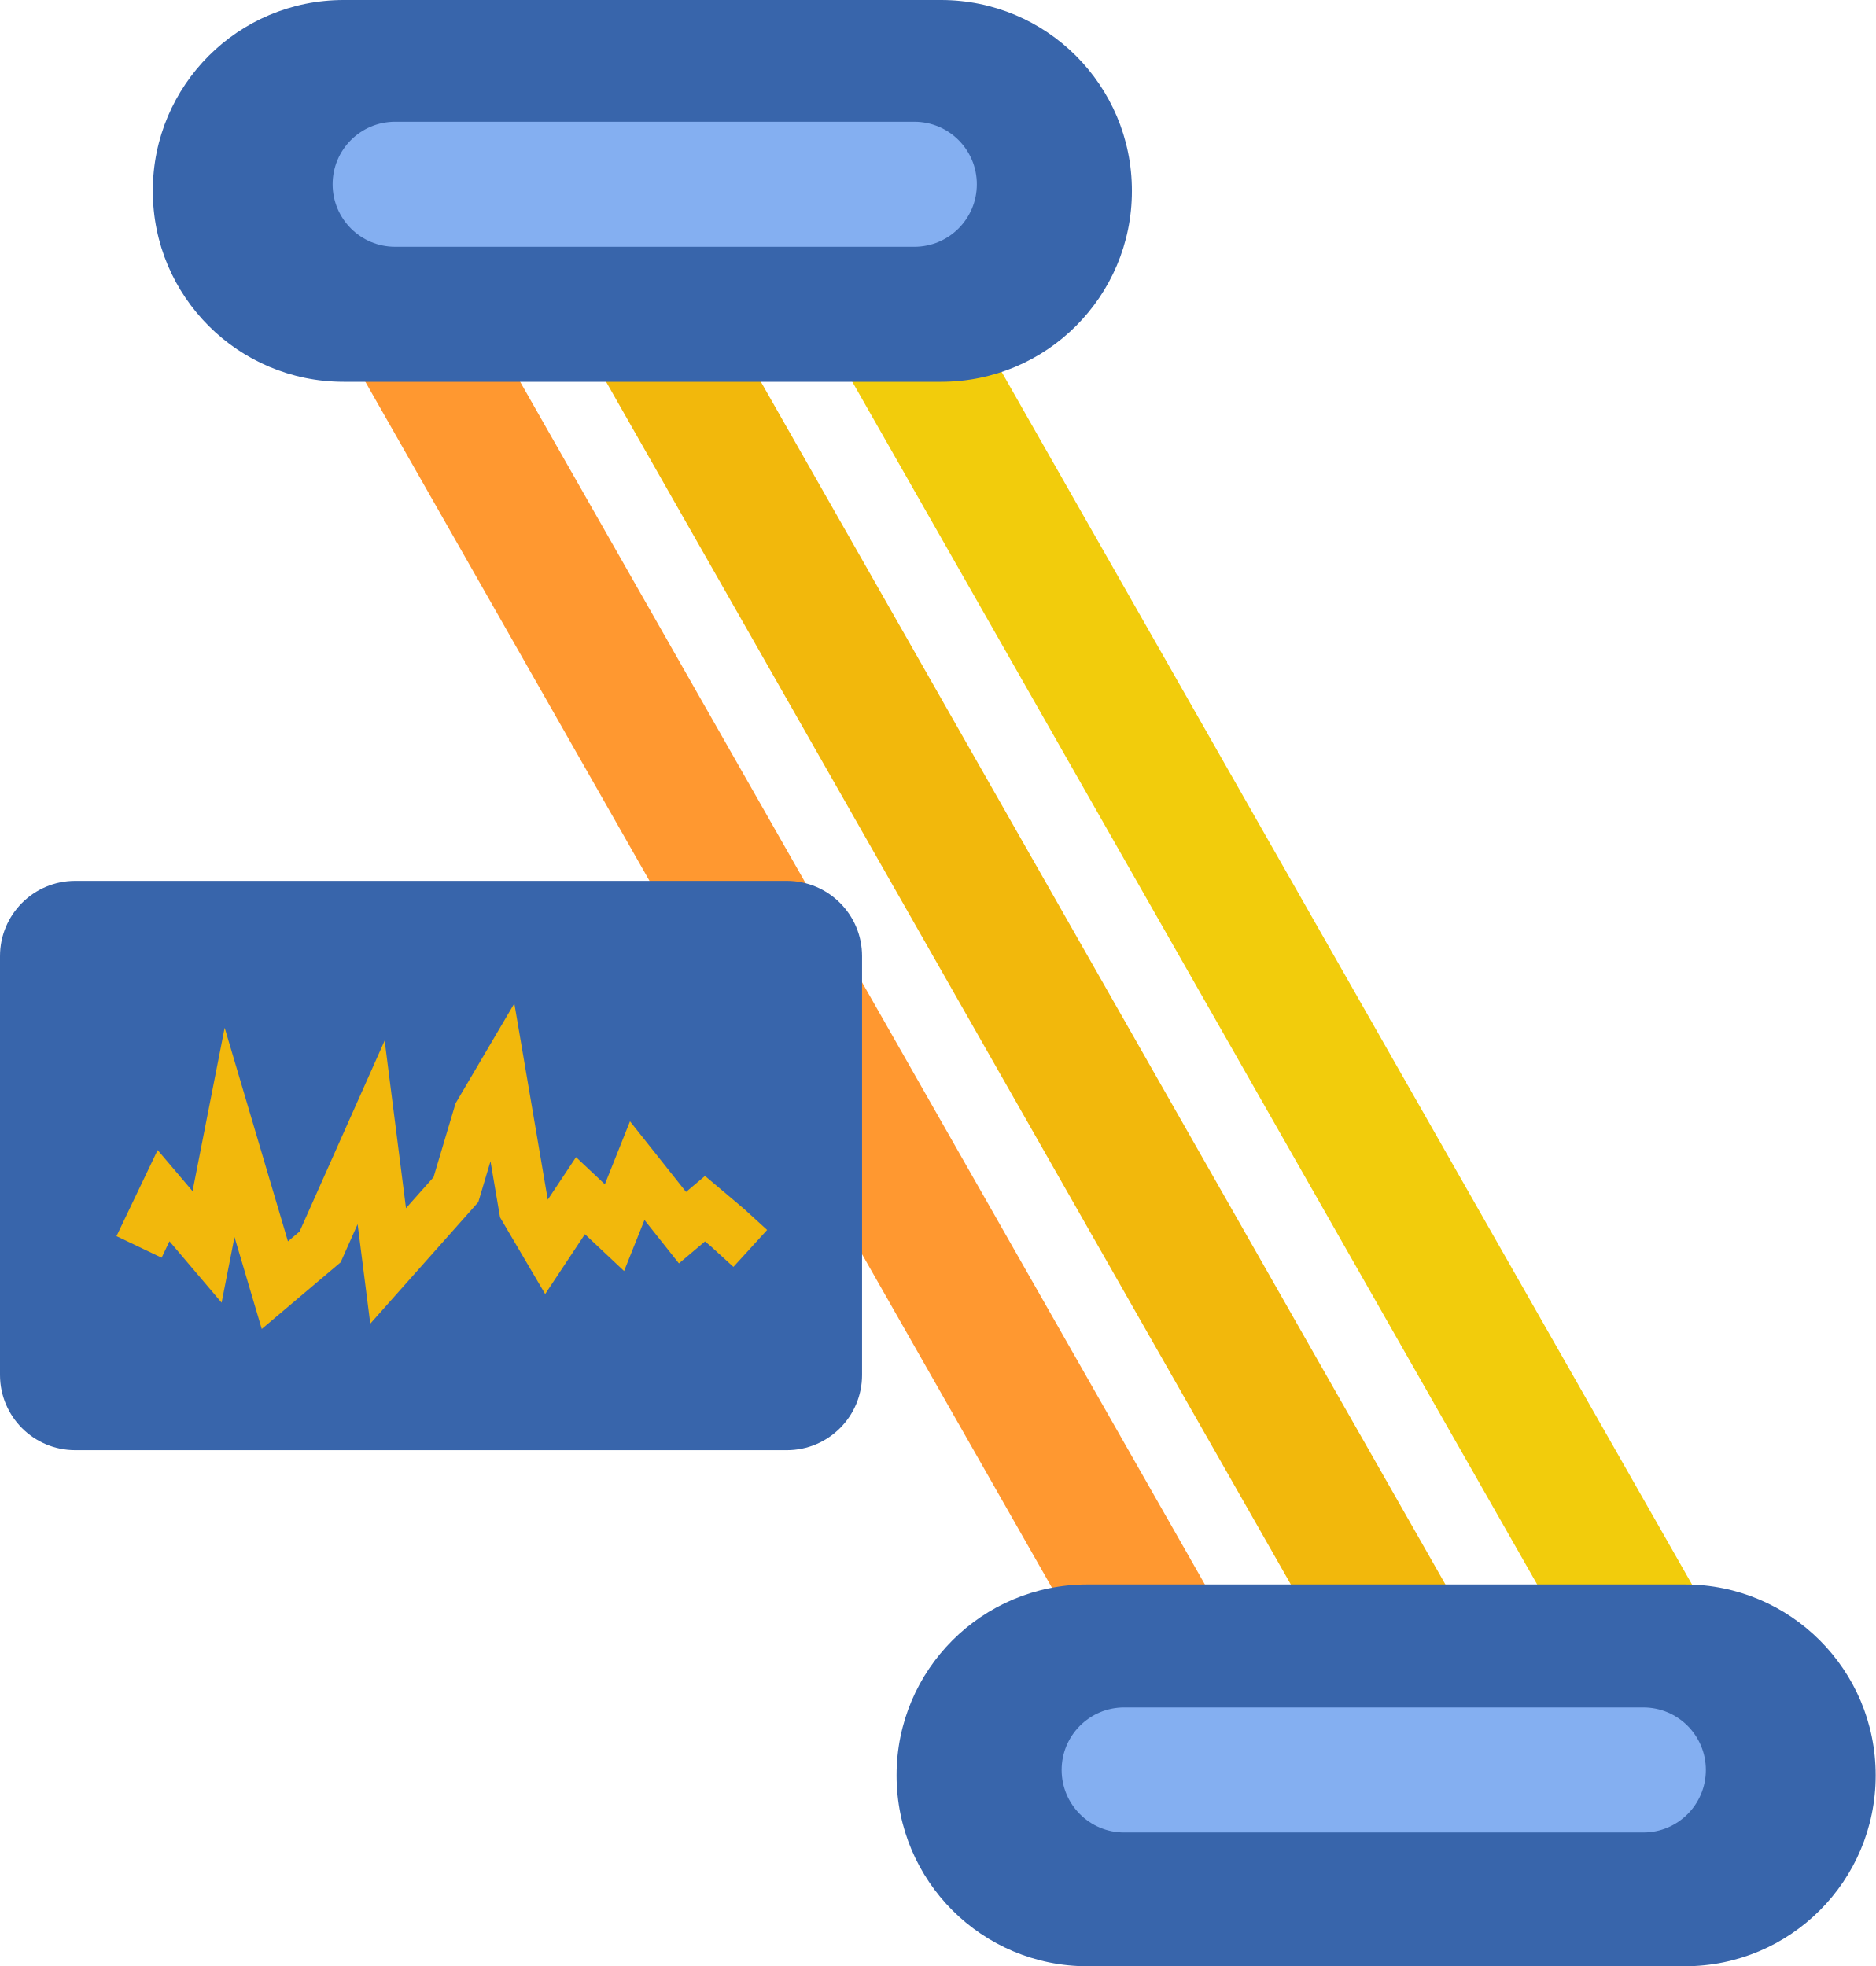
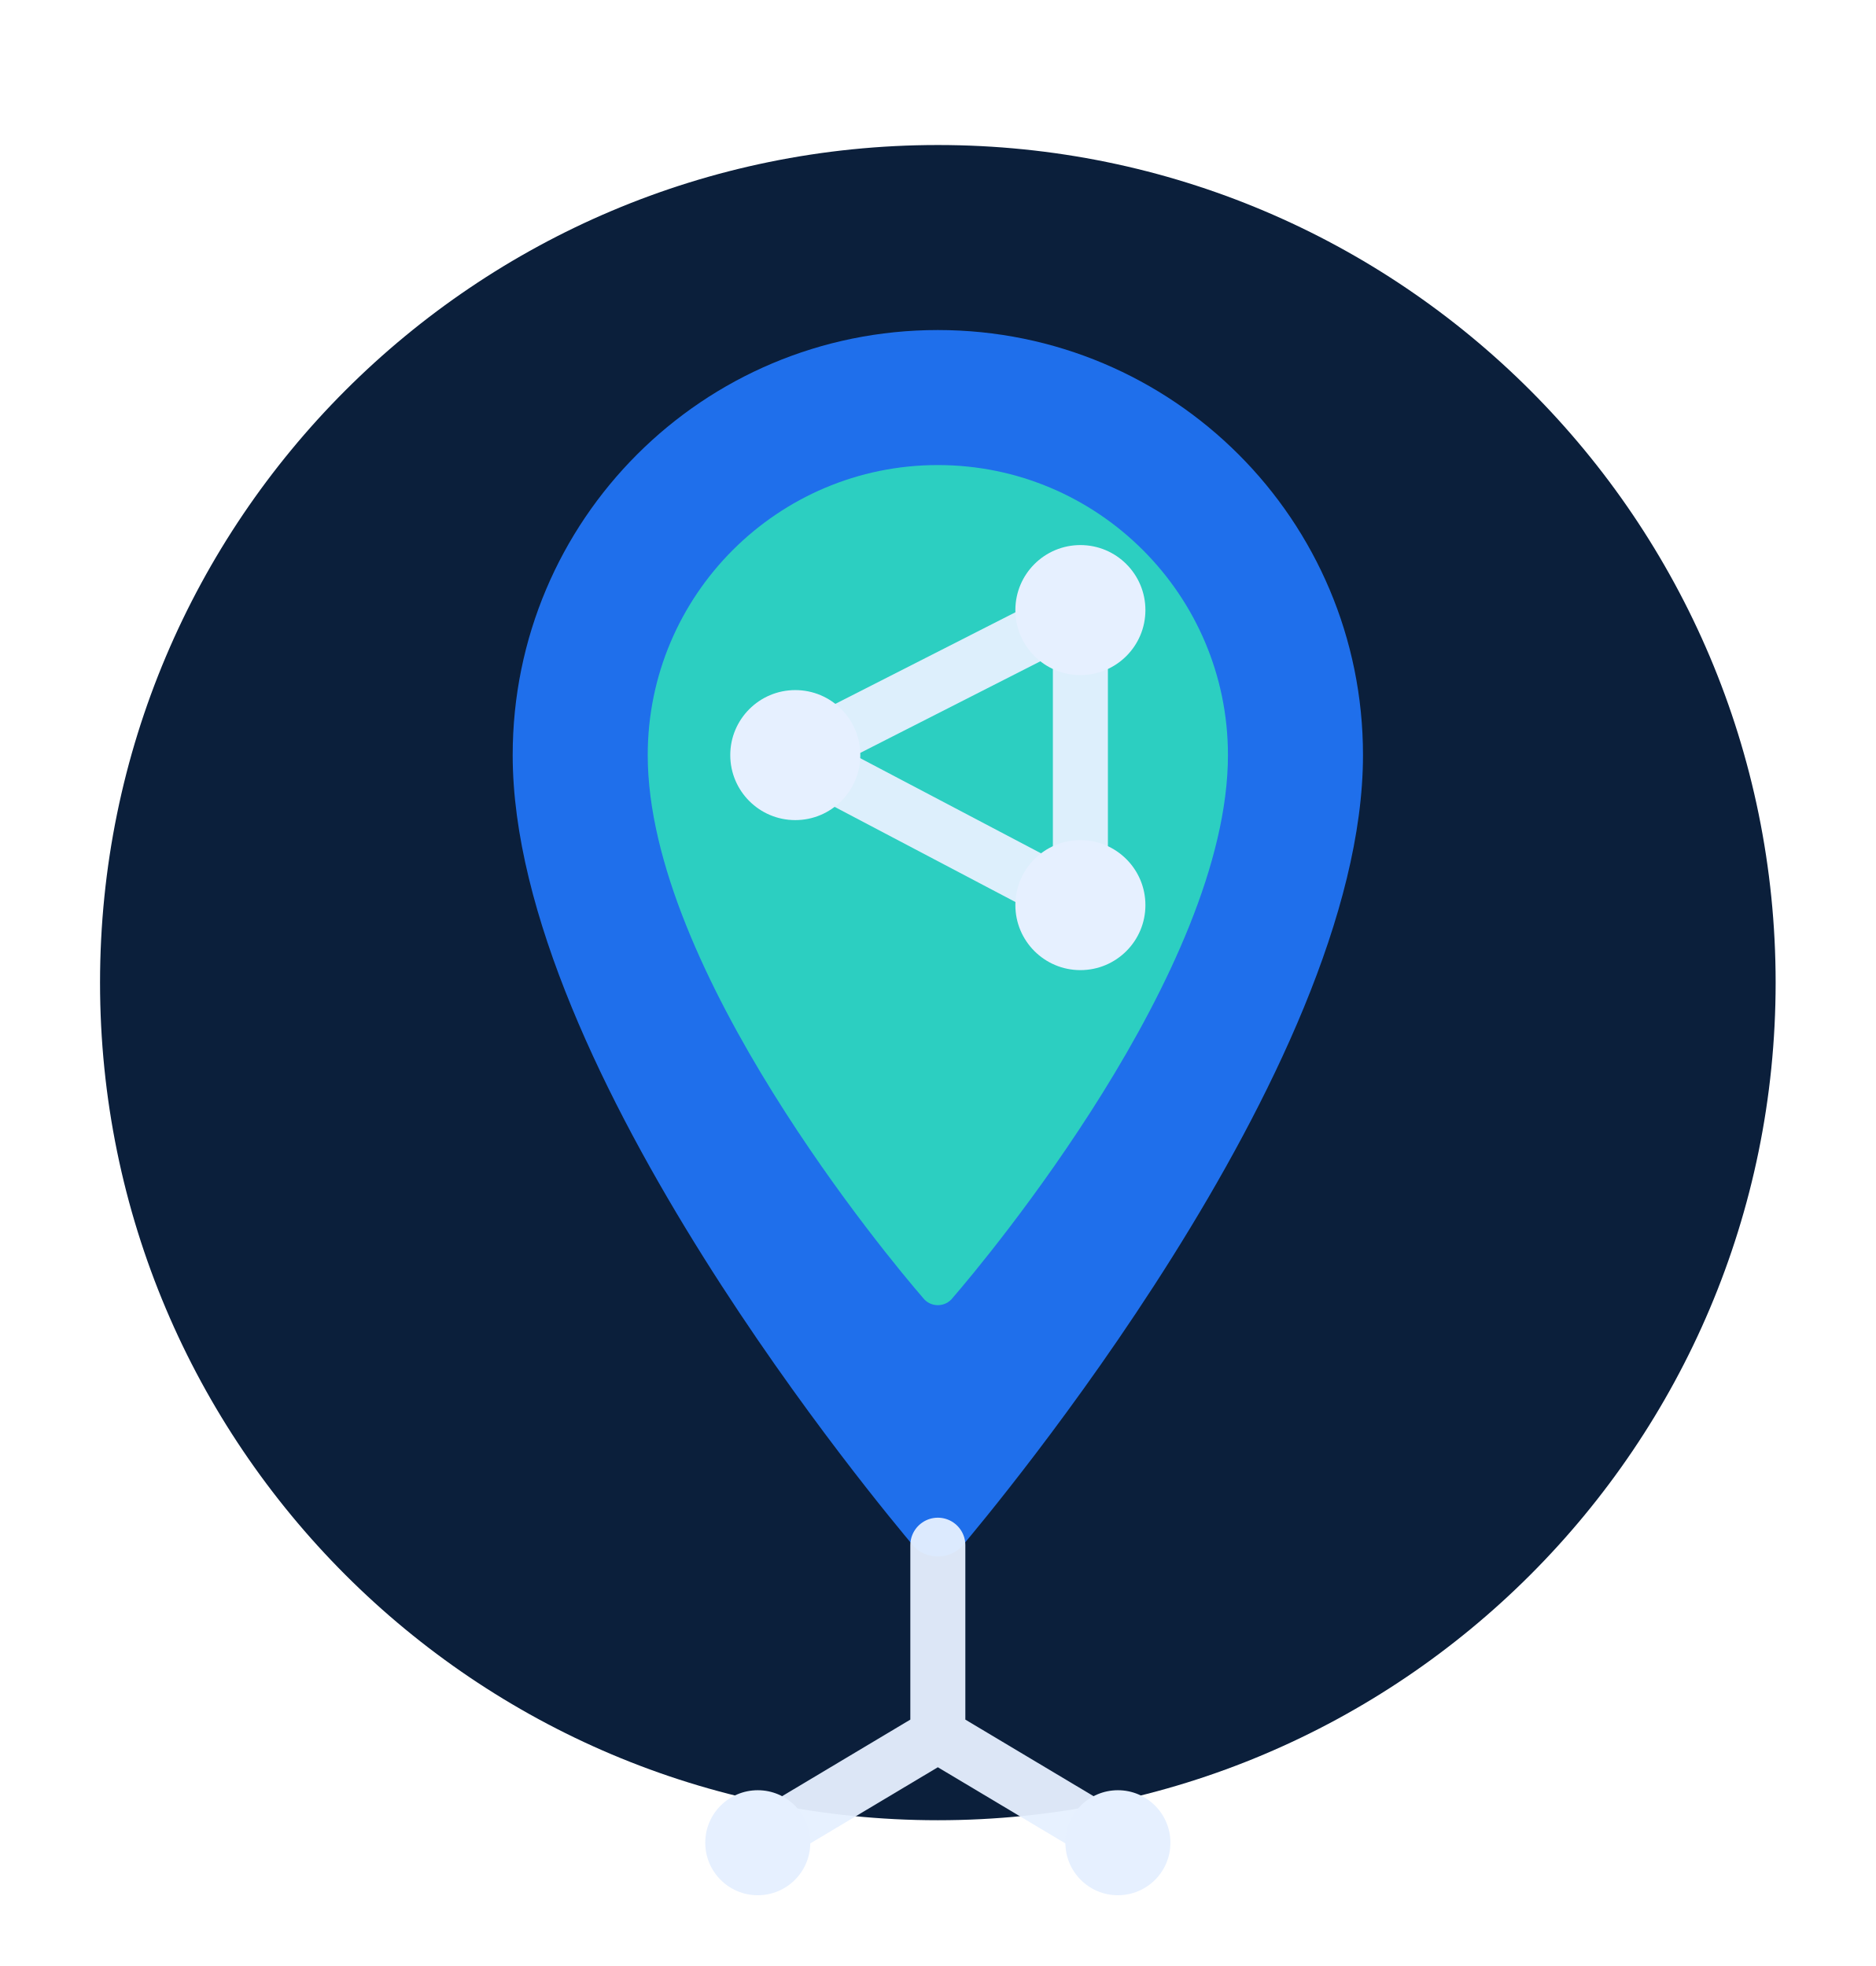
- <svg xmlns="http://www.w3.org/2000/svg" viewBox="0 0 75 78.63">
+ <svg xmlns="http://www.w3.org/2000/svg" viewBox="0 0 75 78.63" role="img" aria-label="Fork network logo">
  <defs>
-     <style>.cls-1{fill:#f2b80c;}.cls-2{fill:#f2cc0c;}.cls-3{fill:#ff9830;}.cls-4{fill:#3865ab;}.cls-5{fill:#84aff1;}.cls-6{fill:none;stroke:#f2b80c;stroke-miterlimit:10;stroke-width:2px;}</style>
+     <style>
+       .bg{fill:#0B1F3B;}
+       .pin{fill:#1F6FEB;}
+       .pin2{fill:#2DD4BF;}
+       .line{fill:none;stroke:#E6F0FF;stroke-width:2.2;stroke-linecap:round;stroke-linejoin:round;opacity:.95;}
+       .node{fill:#E6F0FF;}
+     </style>
  </defs>
-   <g id="Layer_2" data-name="Layer 2">
-     <g id="Layer_1-2" data-name="Layer 1">
-       <polygon class="cls-1" points="61.09 69.16 56.43 71.83 22.38 12.01 27.05 9.34 61.09 69.16" />
-       <polygon class="cls-2" points="70.33 68.07 65.66 70.74 31.61 10.93 36.28 8.25 70.33 68.07" />
-       <polygon class="cls-3" points="51.2 68.68 46.53 71.35 12.48 11.53 17.15 8.86 51.2 68.68" />
-       <rect class="cls-4" x="6.11" width="39.15" height="15.27" rx="7.63" />
-       <rect class="cls-5" x="13.3" y="4.87" width="25.76" height="5" rx="2.5" />
-       <rect class="cls-4" y="35.23" width="34.47" height="22.77" rx="3.01" />
-       <polyline class="cls-6" points="5.56 49.87 6.54 47.82 8.28 49.87 9.18 45.29 10.99 51.4 12.8 49.87 14.84 45.29 15.52 50.63 18.23 47.58 19.14 44.53 20.04 43 20.95 48.34 21.85 49.87 23.21 47.82 24.57 49.1 25.48 46.82 27.29 49.1 28.19 48.34 29.09 49.1 30 49.93" />
-       <rect class="cls-4" x="35.85" y="63.37" width="39.15" height="15.27" rx="7.63" />
-       <rect class="cls-5" x="42.45" y="68.29" width="25.76" height="5" rx="2.5" />
-     </g>
-   </g>
+   <circle class="bg" cx="37.5" cy="39.3" r="33.5" />
+   <path class="pin" d="M37.5 13.2c-9.4 0-17 7.6-17 17 0 12.6 15 30.4 16 31.6.5.6 1.5.6 2 0 1-1.2 16-19 16-31.6 0-9.4-7.6-17-17-17z" />
+   <path class="pin2" d="M37.5 18.6c-6.4 0-11.6 5.2-11.6 11.6 0 8.6 9.7 20.2 11 21.7.3.4.9.4 1.2 0 1.3-1.5 11-13.1 11-21.7 0-6.4-5.2-11.6-11.6-11.6z" opacity=".95" />
+   <path class="line" d="M31.8 30.2l11.4-5.8M31.8 30.2l11.4 6.0M43.2 24.4v11.8" />
+   <circle class="node" cx="31.8" cy="30.2" r="2.6" />
+   <circle class="node" cx="43.2" cy="24.4" r="2.6" />
+   <circle class="node" cx="43.2" cy="36.2" r="2.6" />
+   <path class="line" d="M37.5 61.8v7.6M37.5 69.4l-7.2 4.3M37.5 69.4l7.2 4.3" />
+   <circle class="node" cx="30.3" cy="73.7" r="2.1" />
+   <circle class="node" cx="44.7" cy="73.7" r="2.1" />
</svg>
